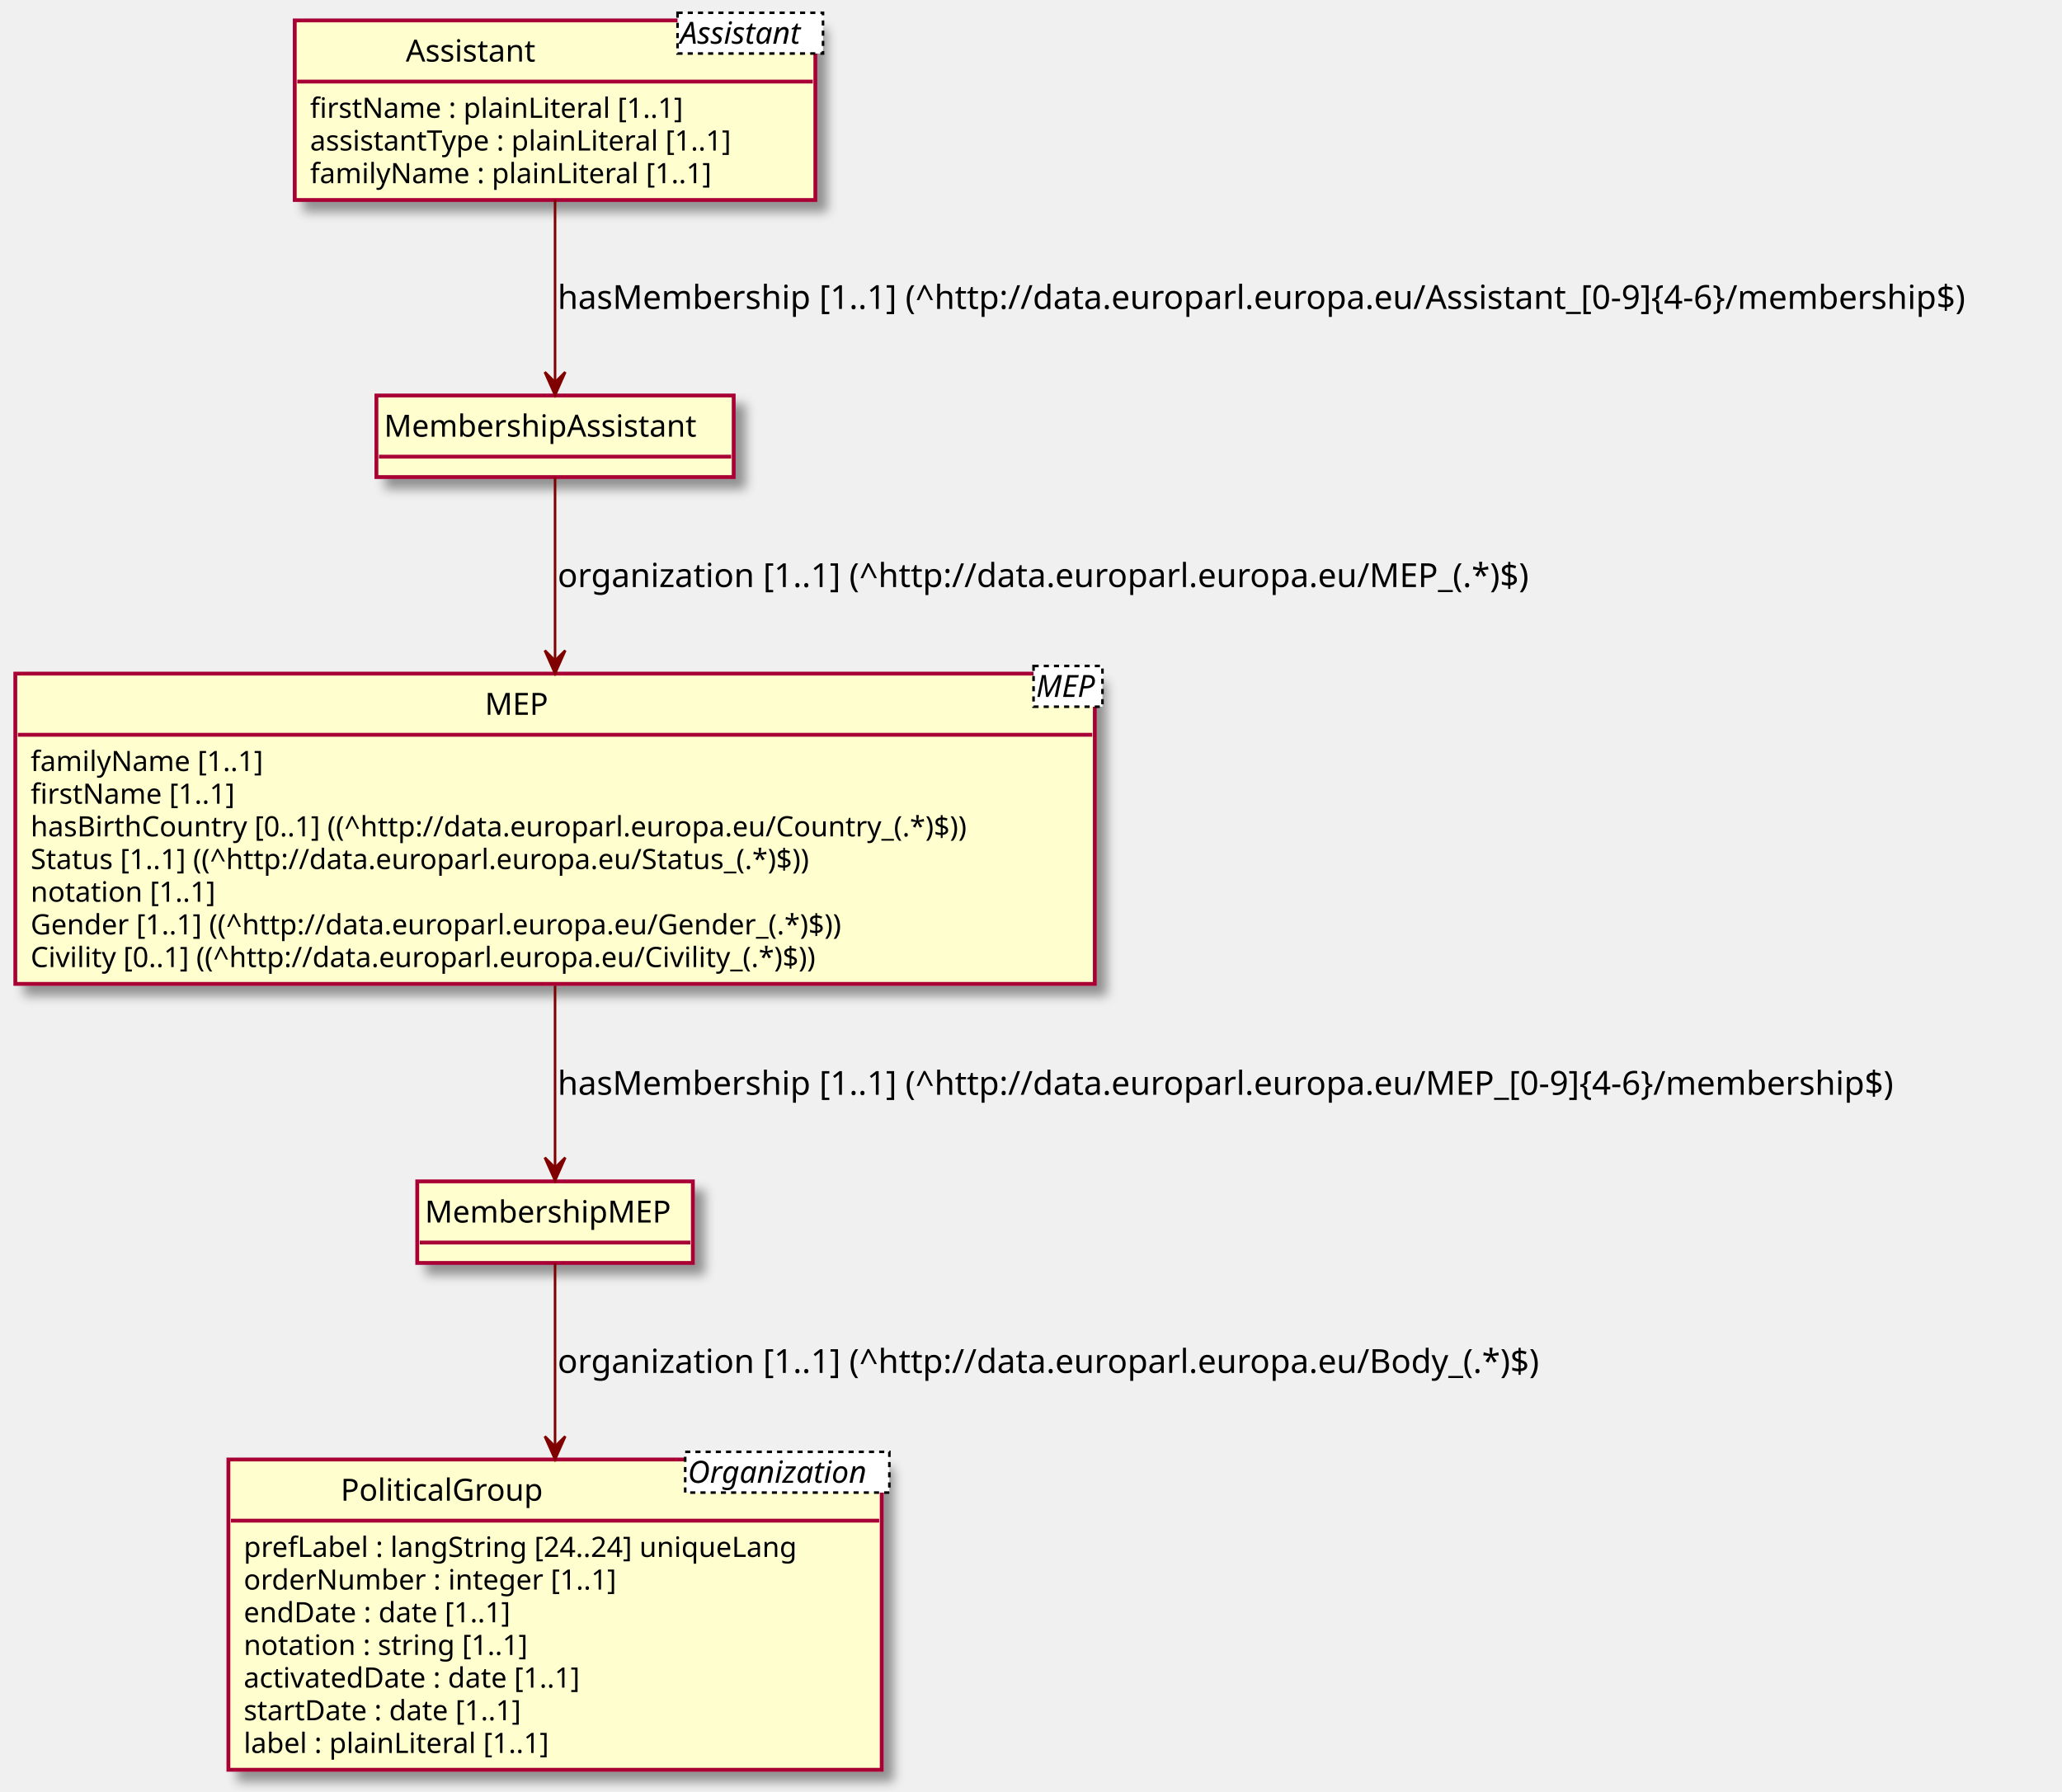
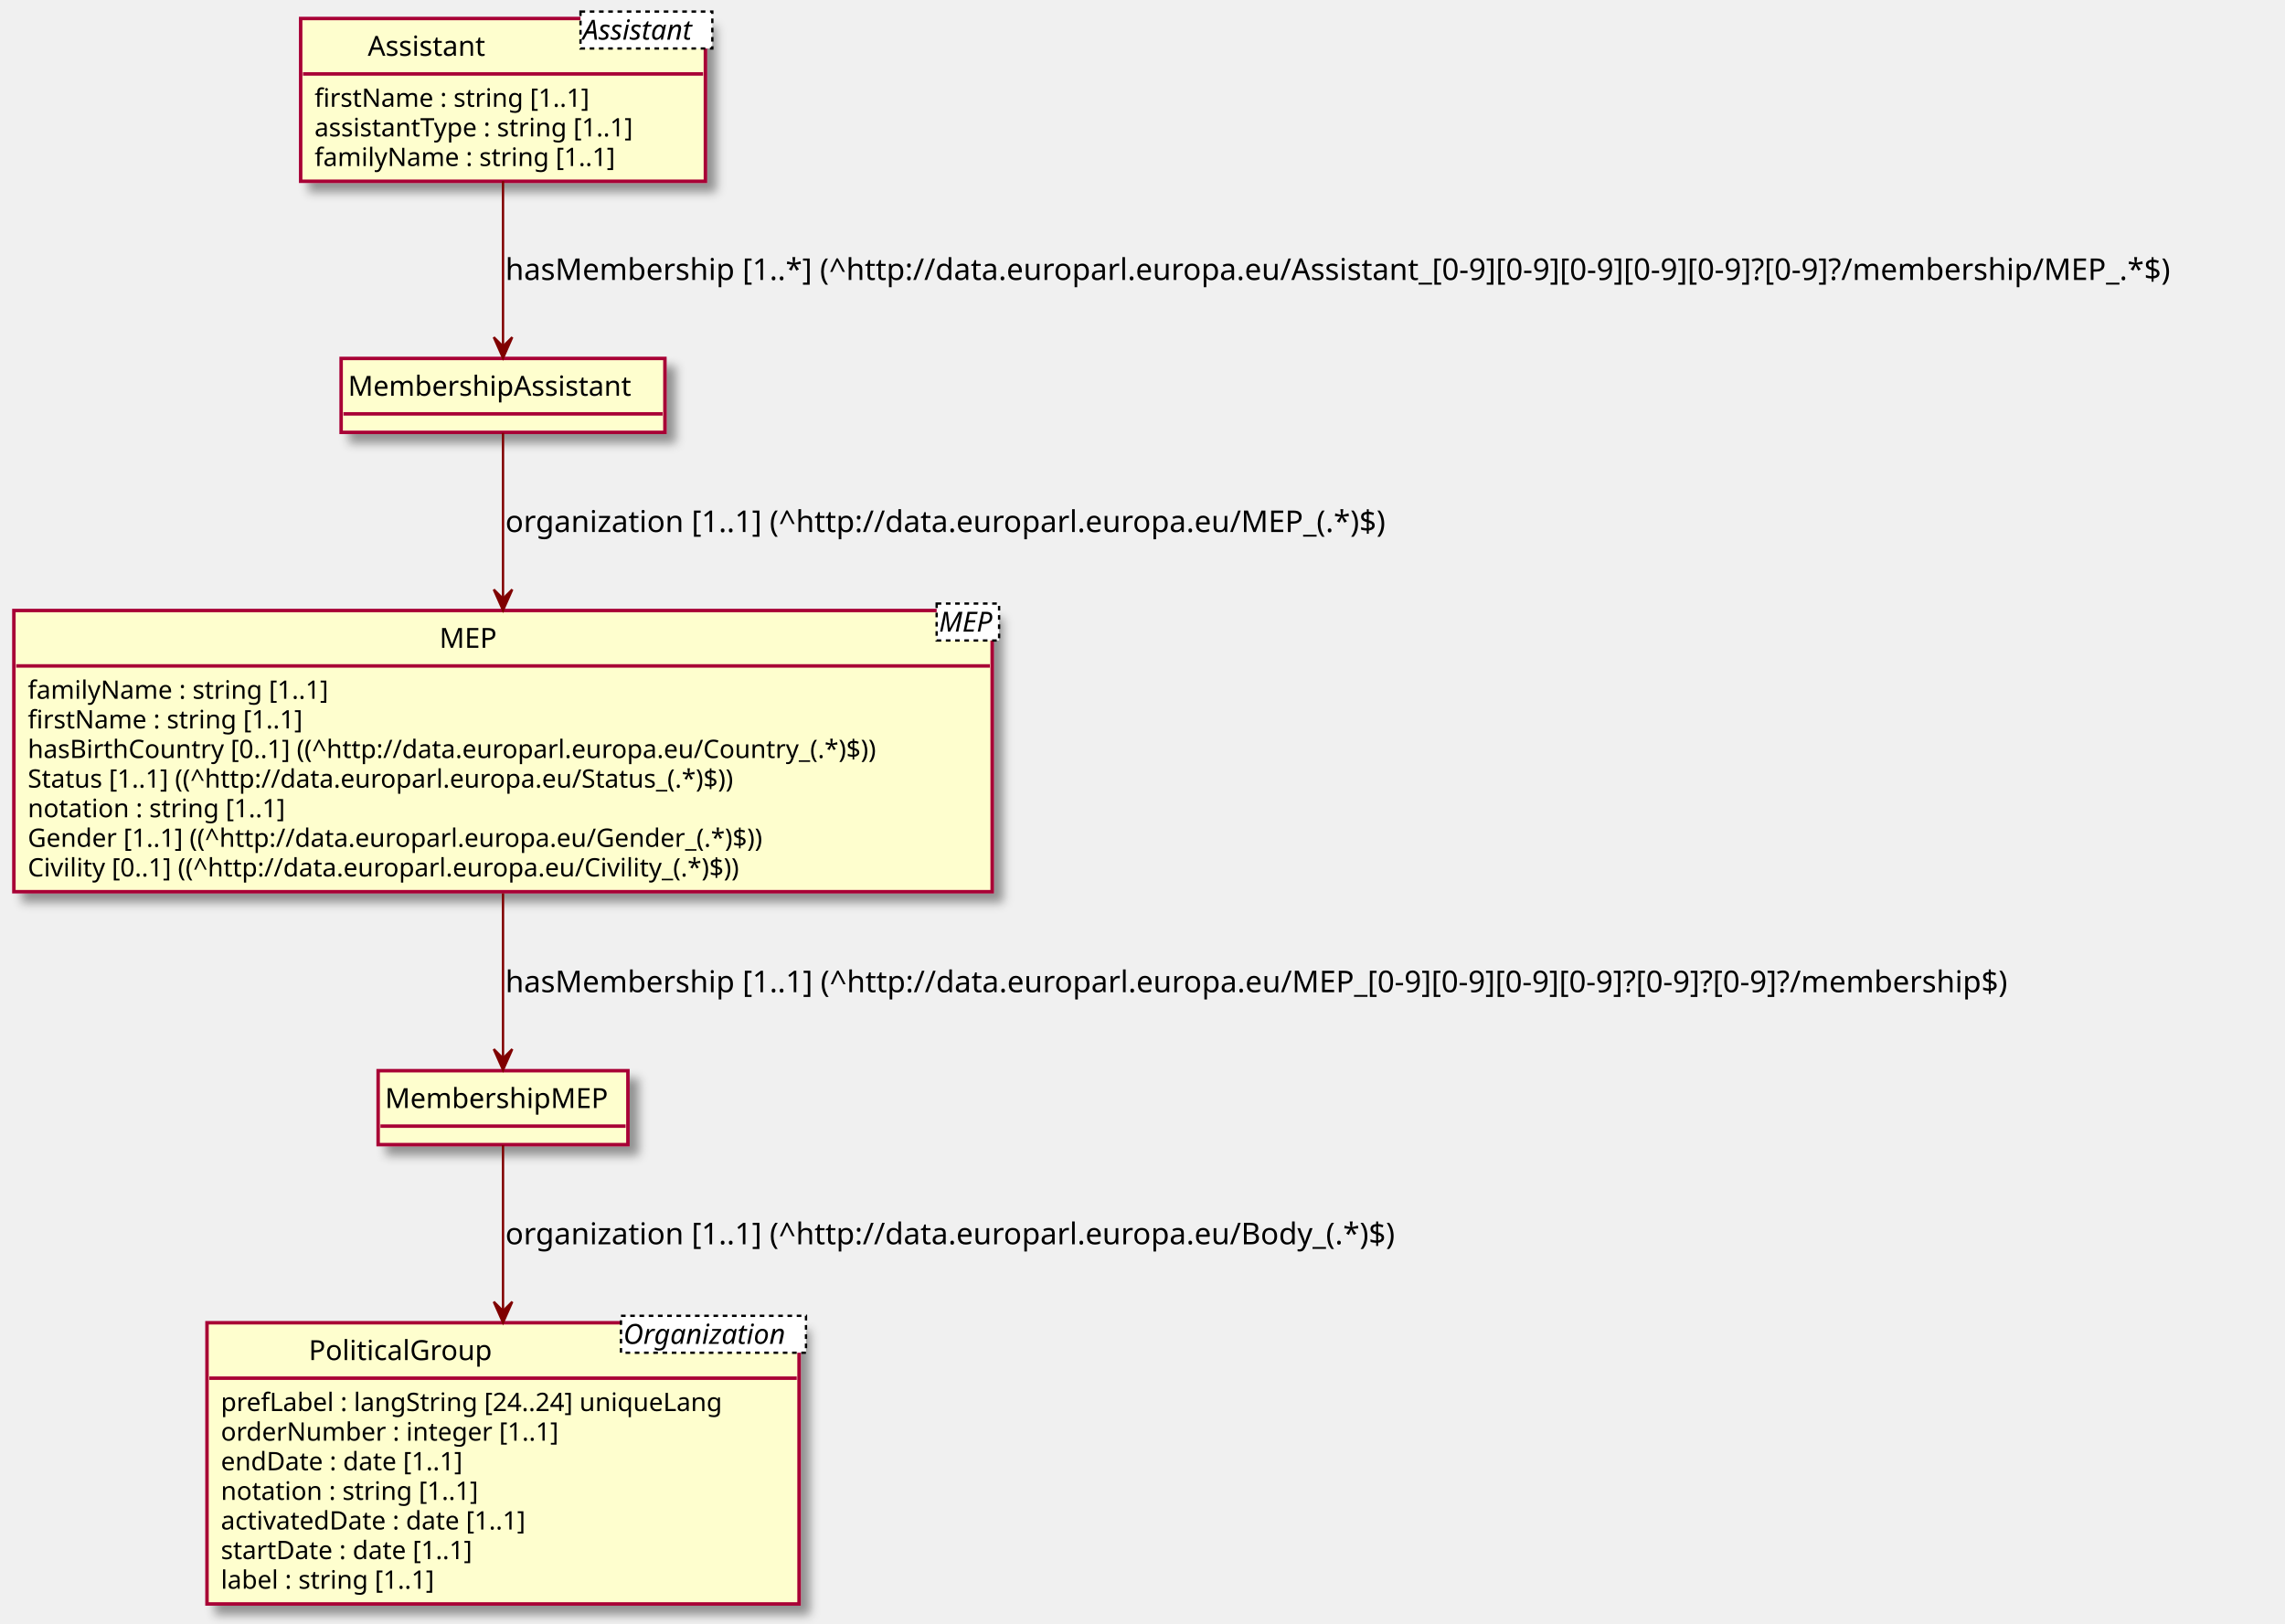
- <svg xmlns="http://www.w3.org/2000/svg" contentScriptType="application/ecmascript" contentStyleType="text/css" height="702px" preserveAspectRatio="none" style="width:808px;height:702px;" version="1.1" viewBox="0 0 808 702" width="808px" zoomAndPan="magnify">
+ <svg xmlns="http://www.w3.org/2000/svg" contentScriptType="application/ecmascript" contentStyleType="text/css" height="702px" preserveAspectRatio="none" style="width:988px;height:702px;" version="1.1" viewBox="0 0 988 702" width="988px" zoomAndPan="magnify">
  <defs>
-     <filter height="300%" id="fe7f7nc" width="300%" x="-1" y="-1">
+     <filter height="300%" id="flip5hk" width="300%" x="-1" y="-1">
      <feGaussianBlur result="blurOut" stdDeviation="2.0" />
      <feColorMatrix in="blurOut" result="blurOut2" type="matrix" values="0 0 0 0 0 0 0 0 0 0 0 0 0 0 0 0 0 0 .4 0" />
      <feOffset dx="4.0" dy="4.0" in="blurOut2" result="blurOut3" />
      <feBlend in="SourceGraphic" in2="blurOut3" mode="normal" />
    </filter>
  </defs>
  <g>
-     <rect fill="#FEFECE" filter="url(#fe7f7nc)" height="121.602" style="stroke: #A80036; stroke-width: 1.5;" width="256" x="89.5" y="572" />
+     <rect fill="#FEFECE" filter="url(#flip5hk)" height="121.602" style="stroke: #A80036; stroke-width: 1.5;" width="256" x="89.5" y="572" />
    <text fill="#000000" font-family="sans-serif" font-size="12" lengthAdjust="spacingAndGlyphs" textLength="86" x="133.5" y="588.139">PoliticalGroup</text>
    <rect fill="#FFFFFF" height="15.969" style="stroke: #000000; stroke-width: 1.0; stroke-dasharray: 2.0,2.0;" width="80" x="268.5" y="569" />
    <text fill="#000000" font-family="sans-serif" font-size="12" font-style="italic" lengthAdjust="spacingAndGlyphs" textLength="78" x="269.5" y="581.139">Organization</text>
    <line style="stroke: #A80036; stroke-width: 1.5;" x1="90.5" x2="344.5" y1="595.969" y2="595.969" />
    <text fill="#000000" font-family="sans-serif" font-size="11" lengthAdjust="spacingAndGlyphs" textLength="244" x="95.5" y="610.179">prefLabel  : langString [24..24] uniqueLang</text>
    <text fill="#000000" font-family="sans-serif" font-size="11" lengthAdjust="spacingAndGlyphs" textLength="166" x="95.5" y="622.984">orderNumber  : integer [1..1]</text>
    <text fill="#000000" font-family="sans-serif" font-size="11" lengthAdjust="spacingAndGlyphs" textLength="122" x="95.5" y="635.789">endDate  : date [1..1]</text>
    <text fill="#000000" font-family="sans-serif" font-size="11" lengthAdjust="spacingAndGlyphs" textLength="129" x="95.5" y="648.593">notation  : string [1..1]</text>
    <text fill="#000000" font-family="sans-serif" font-size="11" lengthAdjust="spacingAndGlyphs" textLength="152" x="95.5" y="661.398">activatedDate  : date [1..1]</text>
    <text fill="#000000" font-family="sans-serif" font-size="11" lengthAdjust="spacingAndGlyphs" textLength="128" x="95.5" y="674.203">startDate  : date [1..1]</text>
-     <text fill="#000000" font-family="sans-serif" font-size="11" lengthAdjust="spacingAndGlyphs" textLength="139" x="95.5" y="687.007">label  : plainLiteral [1..1]</text>
-     <rect fill="#FEFECE" filter="url(#fe7f7nc)" height="121.602" style="stroke: #A80036; stroke-width: 1.5;" width="423" x="6" y="264" />
+     <text fill="#000000" font-family="sans-serif" font-size="11" lengthAdjust="spacingAndGlyphs" textLength="110" x="95.5" y="687.007">label  : string [1..1]</text>
+     <rect fill="#FEFECE" filter="url(#flip5hk)" height="121.602" style="stroke: #A80036; stroke-width: 1.5;" width="423" x="6" y="264" />
    <text fill="#000000" font-family="sans-serif" font-size="12" lengthAdjust="spacingAndGlyphs" textLength="26" x="190" y="280.139">MEP</text>
    <rect fill="#FFFFFF" height="15.969" style="stroke: #000000; stroke-width: 1.0; stroke-dasharray: 2.0,2.0;" width="27" x="405" y="261" />
    <text fill="#000000" font-family="sans-serif" font-size="12" font-style="italic" lengthAdjust="spacingAndGlyphs" textLength="25" x="406" y="273.139">MEP</text>
    <line style="stroke: #A80036; stroke-width: 1.5;" x1="7" x2="428" y1="287.969" y2="287.969" />
-     <text fill="#000000" font-family="sans-serif" font-size="11" lengthAdjust="spacingAndGlyphs" textLength="105" x="12" y="302.179">familyName  [1..1]</text>
-     <text fill="#000000" font-family="sans-serif" font-size="11" lengthAdjust="spacingAndGlyphs" textLength="94" x="12" y="314.984">firstName  [1..1]</text>
+     <text fill="#000000" font-family="sans-serif" font-size="11" lengthAdjust="spacingAndGlyphs" textLength="150" x="12" y="302.179">familyName  : string [1..1]</text>
+     <text fill="#000000" font-family="sans-serif" font-size="11" lengthAdjust="spacingAndGlyphs" textLength="139" x="12" y="314.984">firstName  : string [1..1]</text>
    <text fill="#000000" font-family="sans-serif" font-size="11" lengthAdjust="spacingAndGlyphs" textLength="411" x="12" y="327.789">hasBirthCountry  [0..1] ((^http://data.europarl.europa.eu/Country_(.*)$))</text>
    <text fill="#000000" font-family="sans-serif" font-size="11" lengthAdjust="spacingAndGlyphs" textLength="349" x="12" y="340.593">Status  [1..1] ((^http://data.europarl.europa.eu/Status_(.*)$))</text>
-     <text fill="#000000" font-family="sans-serif" font-size="11" lengthAdjust="spacingAndGlyphs" textLength="84" x="12" y="353.398">notation  [1..1]</text>
+     <text fill="#000000" font-family="sans-serif" font-size="11" lengthAdjust="spacingAndGlyphs" textLength="129" x="12" y="353.398">notation  : string [1..1]</text>
    <text fill="#000000" font-family="sans-serif" font-size="11" lengthAdjust="spacingAndGlyphs" textLength="359" x="12" y="366.203">Gender  [1..1] ((^http://data.europarl.europa.eu/Gender_(.*)$))</text>
    <text fill="#000000" font-family="sans-serif" font-size="11" lengthAdjust="spacingAndGlyphs" textLength="347" x="12" y="379.007">Civility  [0..1] ((^http://data.europarl.europa.eu/Civility_(.*)$))</text>
-     <rect fill="#FEFECE" filter="url(#fe7f7nc)" height="31.969" style="stroke: #A80036; stroke-width: 1.5;" width="108" x="163.5" y="463" />
+     <rect fill="#FEFECE" filter="url(#flip5hk)" height="31.969" style="stroke: #A80036; stroke-width: 1.5;" width="108" x="163.5" y="463" />
    <text fill="#000000" font-family="sans-serif" font-size="12" lengthAdjust="spacingAndGlyphs" textLength="102" x="166.5" y="479.139">MembershipMEP</text>
    <line style="stroke: #A80036; stroke-width: 1.5;" x1="164.5" x2="270.5" y1="486.969" y2="486.969" />
-     <rect fill="#FEFECE" filter="url(#fe7f7nc)" height="70.383" style="stroke: #A80036; stroke-width: 1.5;" width="204" x="115.5" y="8" />
+     <rect fill="#FEFECE" filter="url(#flip5hk)" height="70.383" style="stroke: #A80036; stroke-width: 1.5;" width="175" x="130" y="8" />
    <text fill="#000000" font-family="sans-serif" font-size="12" lengthAdjust="spacingAndGlyphs" textLength="58" x="159" y="24.139">Assistant</text>
-     <rect fill="#FFFFFF" height="15.969" style="stroke: #000000; stroke-width: 1.0; stroke-dasharray: 2.0,2.0;" width="57" x="265.5" y="5" />
-     <text fill="#000000" font-family="sans-serif" font-size="12" font-style="italic" lengthAdjust="spacingAndGlyphs" textLength="55" x="266.5" y="17.139">Assistant</text>
-     <line style="stroke: #A80036; stroke-width: 1.5;" x1="116.5" x2="318.5" y1="31.969" y2="31.969" />
-     <text fill="#000000" font-family="sans-serif" font-size="11" lengthAdjust="spacingAndGlyphs" textLength="168" x="121.5" y="46.179">firstName  : plainLiteral [1..1]</text>
-     <text fill="#000000" font-family="sans-serif" font-size="11" lengthAdjust="spacingAndGlyphs" textLength="192" x="121.5" y="58.984">assistantType  : plainLiteral [1..1]</text>
-     <text fill="#000000" font-family="sans-serif" font-size="11" lengthAdjust="spacingAndGlyphs" textLength="179" x="121.5" y="71.789">familyName  : plainLiteral [1..1]</text>
-     <rect fill="#FEFECE" filter="url(#fe7f7nc)" height="31.969" style="stroke: #A80036; stroke-width: 1.5;" width="140" x="147.5" y="155" />
+     <rect fill="#FFFFFF" height="15.969" style="stroke: #000000; stroke-width: 1.0; stroke-dasharray: 2.0,2.0;" width="57" x="251" y="5" />
+     <text fill="#000000" font-family="sans-serif" font-size="12" font-style="italic" lengthAdjust="spacingAndGlyphs" textLength="55" x="252" y="17.139">Assistant</text>
+     <line style="stroke: #A80036; stroke-width: 1.5;" x1="131" x2="304" y1="31.969" y2="31.969" />
+     <text fill="#000000" font-family="sans-serif" font-size="11" lengthAdjust="spacingAndGlyphs" textLength="139" x="136" y="46.179">firstName  : string [1..1]</text>
+     <text fill="#000000" font-family="sans-serif" font-size="11" lengthAdjust="spacingAndGlyphs" textLength="163" x="136" y="58.984">assistantType  : string [1..1]</text>
+     <text fill="#000000" font-family="sans-serif" font-size="11" lengthAdjust="spacingAndGlyphs" textLength="150" x="136" y="71.789">familyName  : string [1..1]</text>
+     <rect fill="#FEFECE" filter="url(#flip5hk)" height="31.969" style="stroke: #A80036; stroke-width: 1.5;" width="140" x="147.5" y="155" />
    <text fill="#000000" font-family="sans-serif" font-size="12" lengthAdjust="spacingAndGlyphs" textLength="134" x="150.5" y="171.139">MembershipAssistant</text>
    <line style="stroke: #A80036; stroke-width: 1.5;" x1="148.5" x2="286.5" y1="178.969" y2="178.969" />
    <path d="M217.5,386.307 C217.5,411.392 217.5,438.798 217.5,457.254 " fill="none" style="stroke: #800000; stroke-width: 1.0;" />
    <polygon fill="#800000" points="217.5,462.682,221.5,453.682,217.5,457.682,213.5,453.682,217.5,462.682" style="stroke: #800000; stroke-width: 1.0;" />
-     <text fill="#000000" font-family="sans-serif" font-size="13" lengthAdjust="spacingAndGlyphs" textLength="557" x="218.5" y="429.067">hasMembership [1..1] (^http://data.europarl.europa.eu/MEP_[0-9]{4-6}/membership$)</text>
+     <text fill="#000000" font-family="sans-serif" font-size="13" lengthAdjust="spacingAndGlyphs" textLength="696" x="218.5" y="429.067">hasMembership [1..1] (^http://data.europarl.europa.eu/MEP_[0-9][0-9][0-9][0-9]?[0-9]?[0-9]?/membership$)</text>
    <path d="M217.5,495.19 C217.5,512.275 217.5,540.329 217.5,566.68 " fill="none" style="stroke: #800000; stroke-width: 1.0;" />
    <polygon fill="#800000" points="217.5,571.924,221.5,562.924,217.5,566.924,213.5,562.924,217.5,571.924" style="stroke: #800000; stroke-width: 1.0;" />
    <text fill="#000000" font-family="sans-serif" font-size="13" lengthAdjust="spacingAndGlyphs" textLength="407" x="218.5" y="538.067">organization [1..1] (^http://data.europarl.europa.eu/Body_(.*)$)</text>
    <path d="M217.5,78.315 C217.5,101.177 217.5,130.197 217.5,149.618 " fill="none" style="stroke: #800000; stroke-width: 1.0;" />
    <polygon fill="#800000" points="217.5,154.828,221.5,145.828,217.5,149.828,213.5,145.828,217.5,154.828" style="stroke: #800000; stroke-width: 1.0;" />
-     <text fill="#000000" font-family="sans-serif" font-size="13" lengthAdjust="spacingAndGlyphs" textLength="589" x="218.5" y="121.067">hasMembership [1..1] (^http://data.europarl.europa.eu/Assistant_[0-9]{4-6}/membership$)</text>
+     <text fill="#000000" font-family="sans-serif" font-size="13" lengthAdjust="spacingAndGlyphs" textLength="769" x="218.5" y="121.067">hasMembership [1..*] (^http://data.europarl.europa.eu/Assistant_[0-9][0-9][0-9][0-9][0-9]?[0-9]?/membership/MEP_.*$)</text>
    <path d="M217.5,187.19 C217.5,204.275 217.5,232.329 217.5,258.68 " fill="none" style="stroke: #800000; stroke-width: 1.0;" />
    <polygon fill="#800000" points="217.5,263.924,221.5,254.924,217.5,258.924,213.5,254.924,217.5,263.924" style="stroke: #800000; stroke-width: 1.0;" />
    <text fill="#000000" font-family="sans-serif" font-size="13" lengthAdjust="spacingAndGlyphs" textLength="402" x="218.5" y="230.067">organization [1..1] (^http://data.europarl.europa.eu/MEP_(.*)$)</text>
  </g>
</svg>
